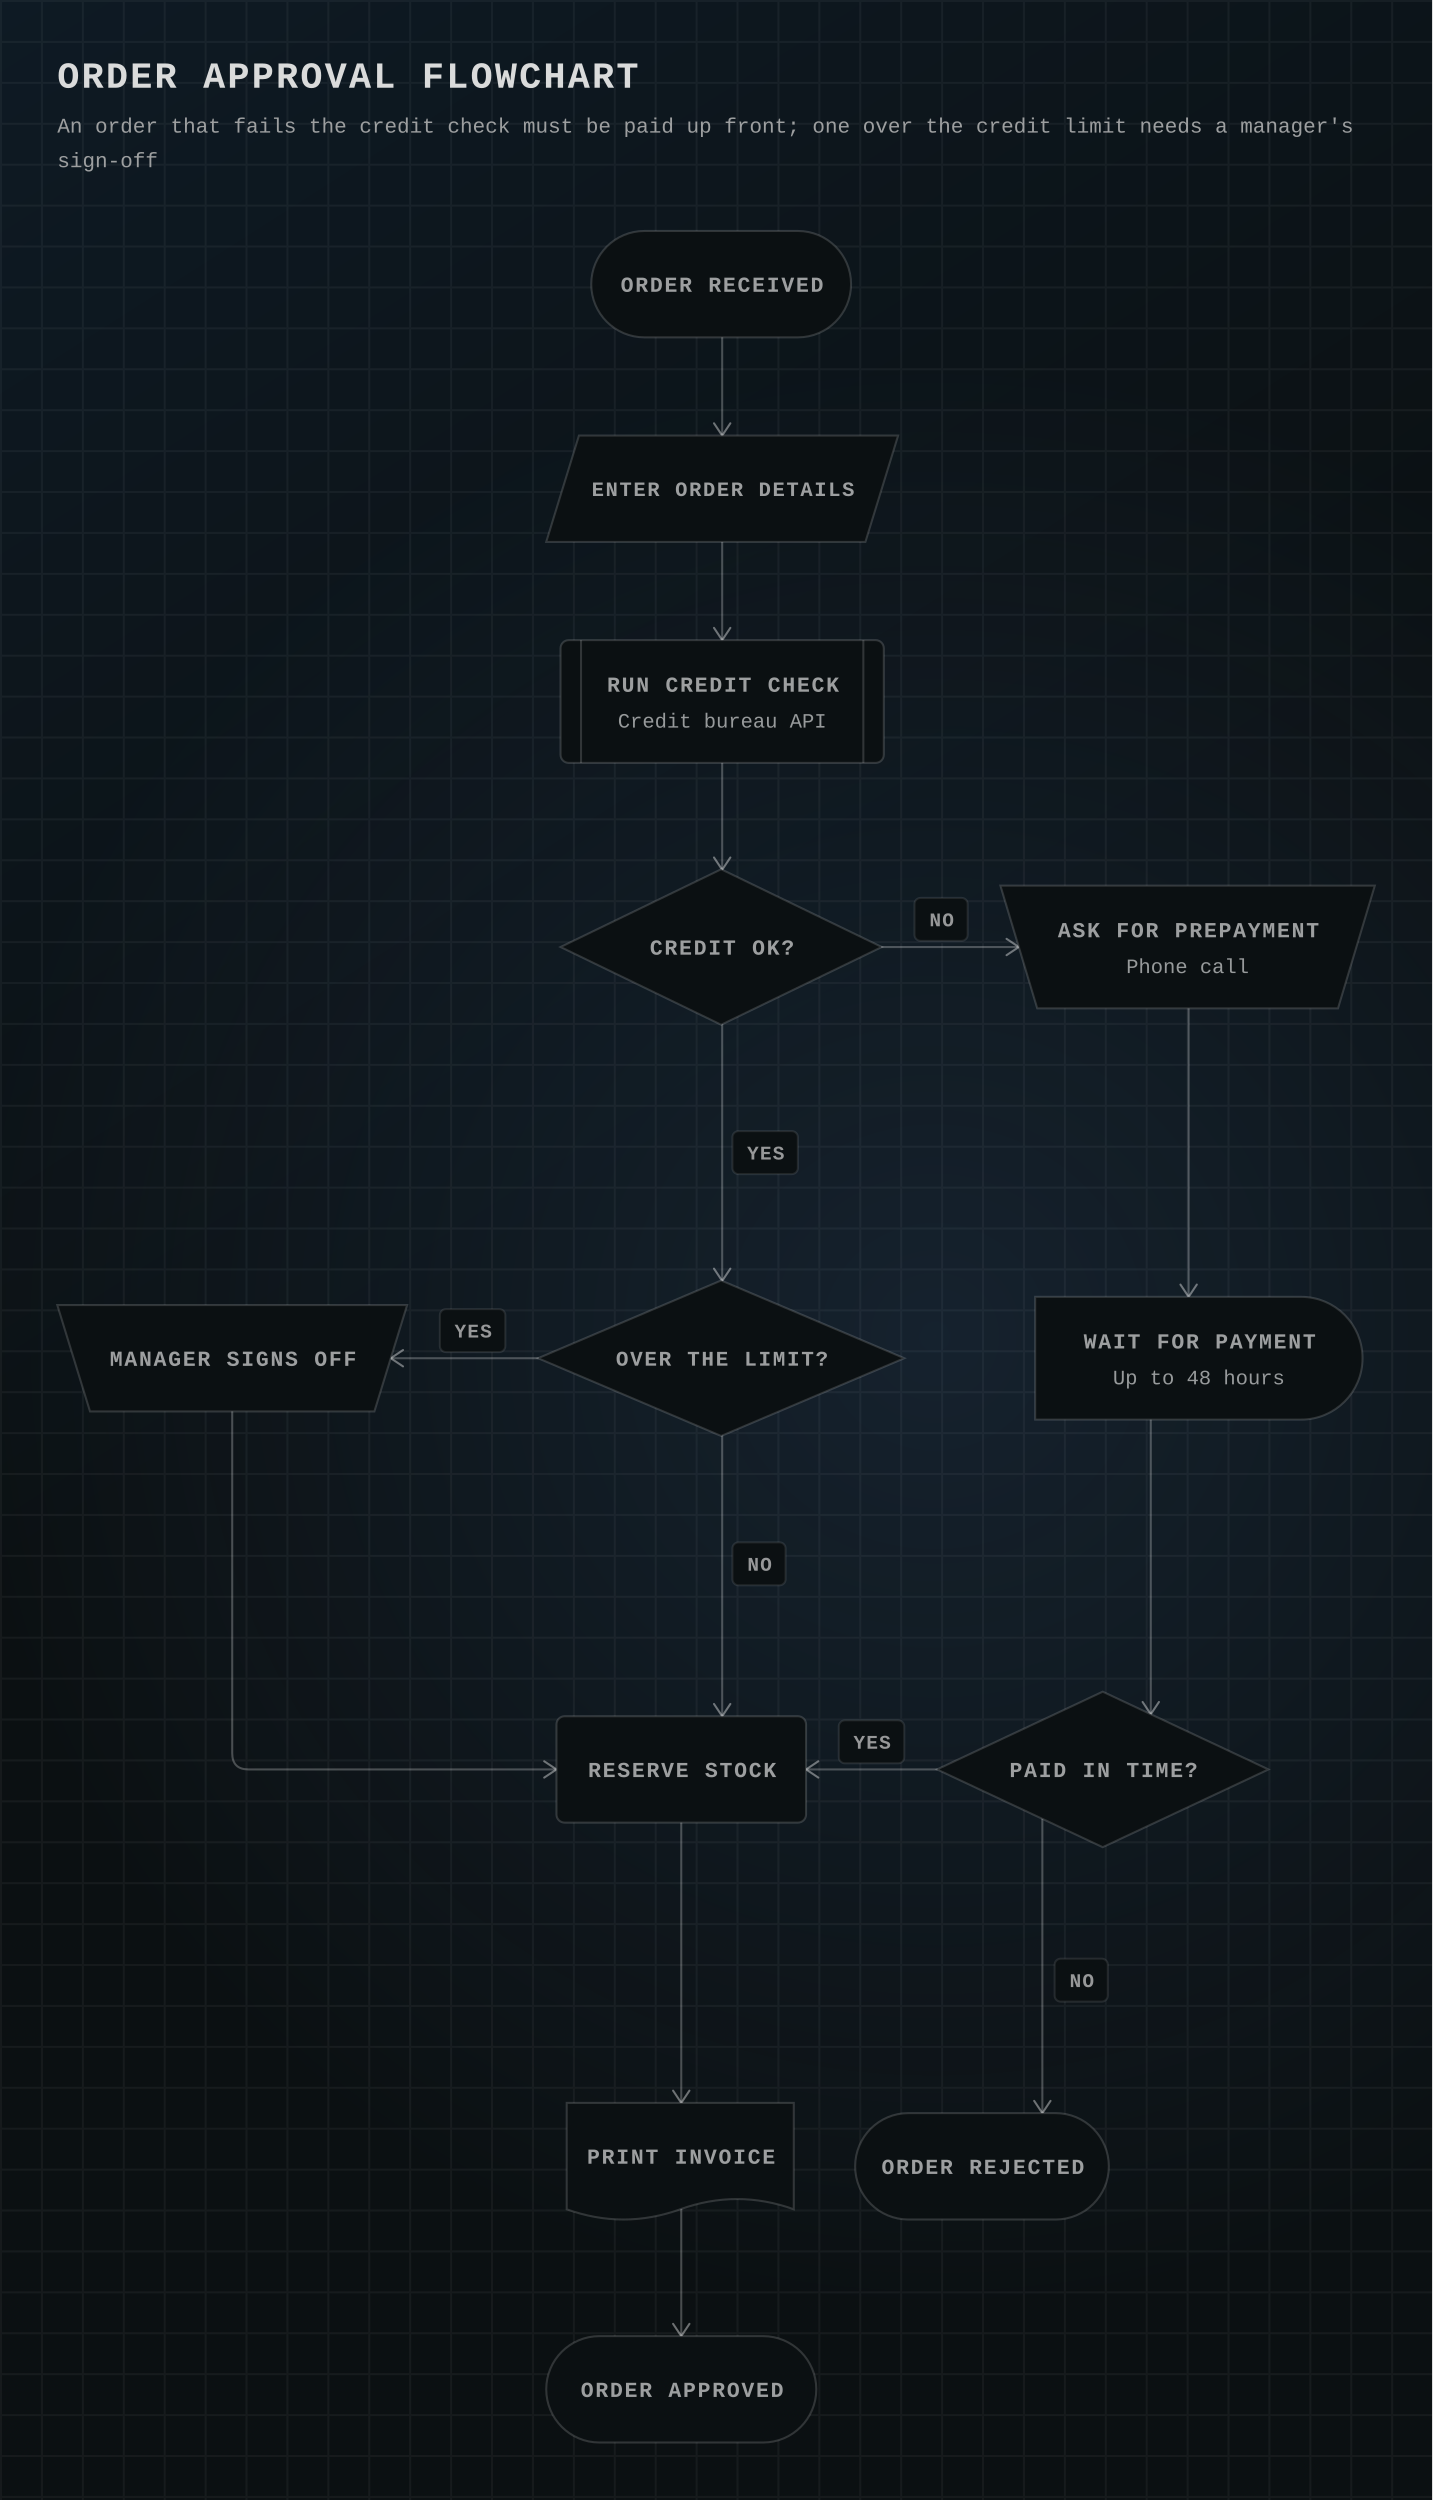
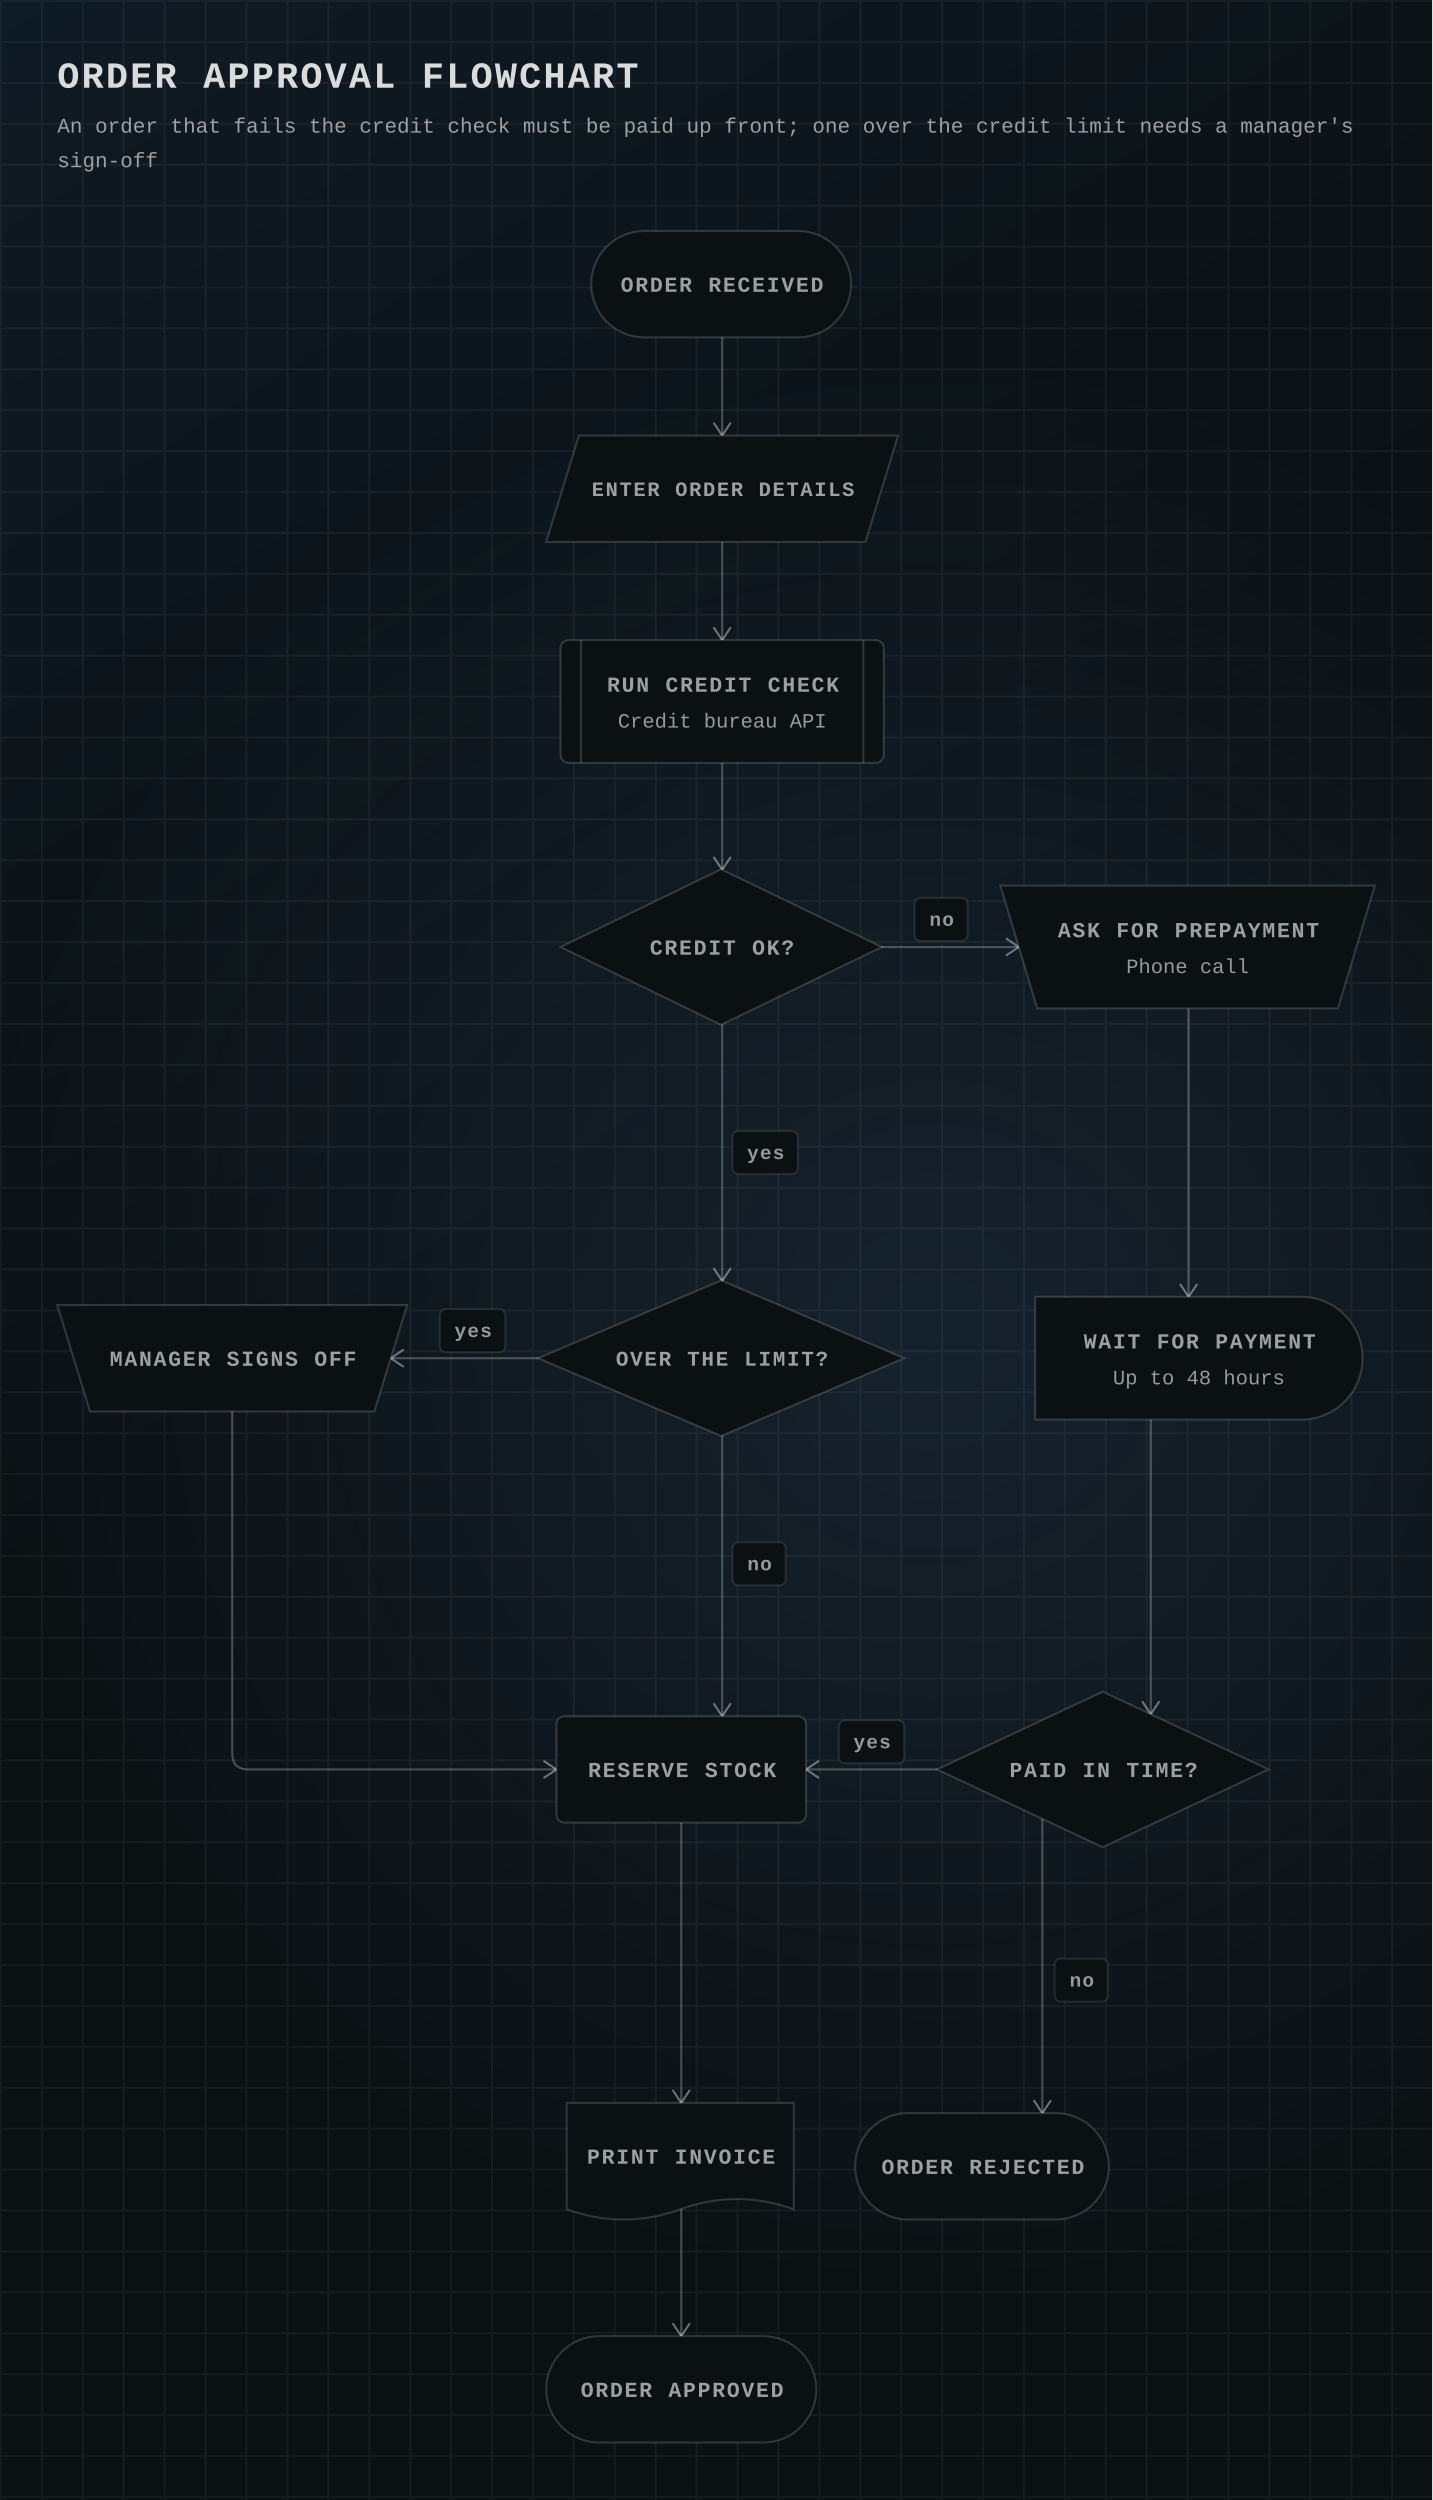
- <svg xmlns="http://www.w3.org/2000/svg" width="700" height="1222" viewBox="0 0 700 1222" role="img" aria-labelledby="flowchart-order-approval-dark-sdw-title flowchart-order-approval-dark-sdw-desc" font-family="'Geist Mono', ui-monospace, SFMono-Regular, Menlo, Consolas, 'Liberation Mono', monospace">
+ <svg xmlns="http://www.w3.org/2000/svg" width="700" height="1222" viewBox="0 0 700 1222" role="img" aria-labelledby="flowchart-order-approval-dark-089c63-sdw-title flowchart-order-approval-dark-089c63-sdw-desc" font-family="'Geist Mono', ui-monospace, SFMono-Regular, Menlo, Consolas, 'Liberation Mono', monospace">
  <defs>
-     <linearGradient id="flowchart-order-approval-dark-bg" x1="0" y1="0" x2="0.34" y2="0.94">
+     <linearGradient id="flowchart-order-approval-dark-089c63-bg" x1="0" y1="0" x2="0.34" y2="0.94">
      <stop offset="0" stop-color="#0e1a24" />
      <stop offset="0.6" stop-color="#0b1012" />
    </linearGradient>
-     <pattern id="flowchart-order-approval-dark-grid" width="20" height="20" patternUnits="userSpaceOnUse">
+     <pattern id="flowchart-order-approval-dark-089c63-grid" width="20" height="20" patternUnits="userSpaceOnUse">
      <path d="M0 0.5H20M0.5 0V20" fill="none" stroke="#ffffff" stroke-opacity="0.045" stroke-width="1" />
    </pattern>
-     <radialGradient id="flowchart-order-approval-dark-wash" gradientUnits="userSpaceOnUse" cx="457" cy="653.4" r="478.42">
+     <radialGradient id="flowchart-order-approval-dark-089c63-wash" gradientUnits="userSpaceOnUse" cx="457" cy="653.4" r="478.42">
      <stop offset="0" stop-color="#60a5fa" stop-opacity="0.12" />
      <stop offset="1" stop-color="#60a5fa" stop-opacity="0" />
    </radialGradient>
  </defs>
-   <rect width="700" height="1222" fill="url(#flowchart-order-approval-dark-bg)" />
-   <rect width="700" height="1222" fill="url(#flowchart-order-approval-dark-grid)" />
-   <rect width="700" height="1222" fill="url(#flowchart-order-approval-dark-wash)" />
+   <rect width="700" height="1222" fill="url(#flowchart-order-approval-dark-089c63-bg)" />
+   <rect width="700" height="1222" fill="url(#flowchart-order-approval-dark-089c63-grid)" />
+   <rect width="700" height="1222" fill="url(#flowchart-order-approval-dark-089c63-wash)" />
  <text font-size="18" font-weight="700" letter-spacing="1.08" fill="#dadbdb">
    <tspan x="28" y="42.89">ORDER APPROVAL FLOWCHART</tspan>
  </text>
  <text font-size="10.25" font-weight="400" fill="#9d9fa0">
    <tspan x="28" y="64.83">An order that fails the credit check must be paid up front; one over the credit limit needs a manager's</tspan>
    <tspan x="28" y="81.73">sign-off</tspan>
  </text>
-   <g id="flowchart-order-approval-dark-e-e1">
+   <g id="flowchart-order-approval-dark-089c63-e-e1">
    <path d="M353 164.9 L353 212.4" fill="none" stroke="#ffffff" stroke-opacity="0.25" stroke-width="1" stroke-linecap="round" stroke-linejoin="round" />
    <path d="M349 206.9 L353 212.9 L357 206.9" fill="none" stroke="#ffffff" stroke-opacity="0.4" stroke-width="1" stroke-linecap="round" stroke-linejoin="round" />
    <path d="M353 164.9 L353 212.4" fill="none" stroke="#60a5fa" stroke-opacity="0.5" stroke-width="1.2" stroke-linecap="round" stroke-linejoin="round" pathLength="1" stroke-dasharray="1 1" stroke-dashoffset="1" opacity="0">
      <animate attributeName="stroke-dashoffset" values="1;1;0;0" keyTimes="0;0.144;0.191;1" calcMode="spline" keySplines="0 0 1 1;0.65 0 0.35 1;0 0 1 1" dur="8.654s" repeatCount="indefinite" />
      <animate attributeName="opacity" values="0;0;1;1;0;0" keyTimes="0;0.144;0.165;0.9;0.921;1" dur="8.654s" repeatCount="indefinite" />
    </path>
    <g opacity="0">
      <path d="M349 206.9 L353 212.9 L357 206.9" fill="none" stroke="#60a5fa" stroke-opacity="0.7" stroke-width="1" stroke-linecap="round" stroke-linejoin="round" />
      <animate attributeName="opacity" values="0;0;1;1;0;0" keyTimes="0;0.191;0.211;0.9;0.921;1" dur="8.654s" repeatCount="indefinite" />
    </g>
  </g>
-   <g id="flowchart-order-approval-dark-e-e2">
+   <g id="flowchart-order-approval-dark-089c63-e-e2">
    <path d="M353 264.9 L353 312.4" fill="none" stroke="#ffffff" stroke-opacity="0.25" stroke-width="1" stroke-linecap="round" stroke-linejoin="round" />
    <path d="M349 306.9 L353 312.9 L357 306.9" fill="none" stroke="#ffffff" stroke-opacity="0.4" stroke-width="1" stroke-linecap="round" stroke-linejoin="round" />
    <path d="M353 264.9 L353 312.4" fill="none" stroke="#60a5fa" stroke-opacity="0.5" stroke-width="1.2" stroke-linecap="round" stroke-linejoin="round" pathLength="1" stroke-dasharray="1 1" stroke-dashoffset="1" opacity="0">
      <animate attributeName="stroke-dashoffset" values="1;1;0;0" keyTimes="0;0.218;0.265;1" calcMode="spline" keySplines="0 0 1 1;0.65 0 0.35 1;0 0 1 1" dur="8.654s" repeatCount="indefinite" />
      <animate attributeName="opacity" values="0;0;1;1;0;0" keyTimes="0;0.218;0.239;0.9;0.921;1" dur="8.654s" repeatCount="indefinite" />
    </path>
    <g opacity="0">
      <path d="M349 306.9 L353 312.9 L357 306.9" fill="none" stroke="#60a5fa" stroke-opacity="0.7" stroke-width="1" stroke-linecap="round" stroke-linejoin="round" />
      <animate attributeName="opacity" values="0;0;1;1;0;0" keyTimes="0;0.265;0.285;0.9;0.921;1" dur="8.654s" repeatCount="indefinite" />
    </g>
  </g>
-   <g id="flowchart-order-approval-dark-e-e3">
+   <g id="flowchart-order-approval-dark-089c63-e-e3">
    <path d="M353 372.9 L353 424.64" fill="none" stroke="#ffffff" stroke-opacity="0.25" stroke-width="1" stroke-linecap="round" stroke-linejoin="round" />
    <path d="M349 419.14 L353 425.14 L357 419.14" fill="none" stroke="#ffffff" stroke-opacity="0.4" stroke-width="1" stroke-linecap="round" stroke-linejoin="round" />
    <path d="M353 372.9 L353 424.64" fill="none" stroke="#60a5fa" stroke-opacity="0.5" stroke-width="1.2" stroke-linecap="round" stroke-linejoin="round" pathLength="1" stroke-dasharray="1 1" stroke-dashoffset="1" opacity="0">
      <animate attributeName="stroke-dashoffset" values="1;1;0;0" keyTimes="0;0.292;0.339;1" calcMode="spline" keySplines="0 0 1 1;0.65 0 0.35 1;0 0 1 1" dur="8.654s" repeatCount="indefinite" />
      <animate attributeName="opacity" values="0;0;1;1;0;0" keyTimes="0;0.292;0.313;0.9;0.921;1" dur="8.654s" repeatCount="indefinite" />
    </path>
    <g opacity="0">
      <path d="M349 419.14 L353 425.14 L357 419.14" fill="none" stroke="#60a5fa" stroke-opacity="0.7" stroke-width="1" stroke-linecap="round" stroke-linejoin="round" />
      <animate attributeName="opacity" values="0;0;1;1;0;0" keyTimes="0;0.339;0.359;0.9;0.921;1" dur="8.654s" repeatCount="indefinite" />
    </g>
  </g>
-   <g id="flowchart-order-approval-dark-e-e4">
+   <g id="flowchart-order-approval-dark-089c63-e-e4">
    <path d="M353 500.66 L353 625.61" fill="none" stroke="#ffffff" stroke-opacity="0.25" stroke-width="1" stroke-linecap="round" stroke-linejoin="round" />
    <path d="M349 620.11 L353 626.11 L357 620.11" fill="none" stroke="#ffffff" stroke-opacity="0.4" stroke-width="1" stroke-linecap="round" stroke-linejoin="round" />
  </g>
-   <g id="flowchart-order-approval-dark-e-e5">
+   <g id="flowchart-order-approval-dark-089c63-e-e5">
    <path d="M431 462.9 L497.5 462.9" fill="none" stroke="#ffffff" stroke-opacity="0.25" stroke-width="1" stroke-linecap="round" stroke-linejoin="round" />
    <path d="M492 466.9 L498 462.9 L492 458.9" fill="none" stroke="#ffffff" stroke-opacity="0.4" stroke-width="1" stroke-linecap="round" stroke-linejoin="round" />
    <path d="M431 462.9 L497.5 462.9" fill="none" stroke="#60a5fa" stroke-opacity="0.5" stroke-width="1.2" stroke-linecap="round" stroke-linejoin="round" pathLength="1" stroke-dasharray="1 1" stroke-dashoffset="1" opacity="0">
      <animate attributeName="stroke-dashoffset" values="1;1;0;0" keyTimes="0;0.366;0.412;1" calcMode="spline" keySplines="0 0 1 1;0.65 0 0.35 1;0 0 1 1" dur="8.654s" repeatCount="indefinite" />
      <animate attributeName="opacity" values="0;0;1;1;0;0" keyTimes="0;0.366;0.387;0.9;0.921;1" dur="8.654s" repeatCount="indefinite" />
    </path>
    <g opacity="0">
      <path d="M492 466.9 L498 462.9 L492 458.9" fill="none" stroke="#60a5fa" stroke-opacity="0.7" stroke-width="1" stroke-linecap="round" stroke-linejoin="round" />
      <animate attributeName="opacity" values="0;0;1;1;0;0" keyTimes="0;0.412;0.433;0.9;0.921;1" dur="8.654s" repeatCount="indefinite" />
    </g>
  </g>
-   <g id="flowchart-order-approval-dark-e-e6">
+   <g id="flowchart-order-approval-dark-089c63-e-e6">
    <path d="M263 663.9 L191.5 663.9" fill="none" stroke="#ffffff" stroke-opacity="0.25" stroke-width="1" stroke-linecap="round" stroke-linejoin="round" />
    <path d="M197 659.9 L191 663.9 L197 667.9" fill="none" stroke="#ffffff" stroke-opacity="0.4" stroke-width="1" stroke-linecap="round" stroke-linejoin="round" />
  </g>
-   <g id="flowchart-order-approval-dark-e-e7">
+   <g id="flowchart-order-approval-dark-089c63-e-e7">
    <path d="M353 701.69 L353 838.4" fill="none" stroke="#ffffff" stroke-opacity="0.25" stroke-width="1" stroke-linecap="round" stroke-linejoin="round" />
    <path d="M349 832.9 L353 838.9 L357 832.9" fill="none" stroke="#ffffff" stroke-opacity="0.4" stroke-width="1" stroke-linecap="round" stroke-linejoin="round" />
  </g>
-   <g id="flowchart-order-approval-dark-e-e8">
+   <g id="flowchart-order-approval-dark-089c63-e-e8">
    <path d="M113.5 689.9 L113.5 856.9 Q113.5 864.9 121.5 864.9 L271.5 864.9" fill="none" stroke="#ffffff" stroke-opacity="0.25" stroke-width="1" stroke-linecap="round" stroke-linejoin="round" />
    <path d="M266 868.9 L272 864.9 L266 860.9" fill="none" stroke="#ffffff" stroke-opacity="0.4" stroke-width="1" stroke-linecap="round" stroke-linejoin="round" />
  </g>
-   <g id="flowchart-order-approval-dark-e-e9">
+   <g id="flowchart-order-approval-dark-089c63-e-e9">
    <path d="M581 492.9 L581 633.4" fill="none" stroke="#ffffff" stroke-opacity="0.25" stroke-width="1" stroke-linecap="round" stroke-linejoin="round" />
    <path d="M577 627.9 L581 633.9 L585 627.9" fill="none" stroke="#ffffff" stroke-opacity="0.4" stroke-width="1" stroke-linecap="round" stroke-linejoin="round" />
    <path d="M581 492.9 L581 633.4" fill="none" stroke="#60a5fa" stroke-opacity="0.5" stroke-width="1.2" stroke-linecap="round" stroke-linejoin="round" pathLength="1" stroke-dasharray="1 1" stroke-dashoffset="1" opacity="0">
      <animate attributeName="stroke-dashoffset" values="1;1;0;0" keyTimes="0;0.44;0.491;1" calcMode="spline" keySplines="0 0 1 1;0.65 0 0.35 1;0 0 1 1" dur="8.654s" repeatCount="indefinite" />
      <animate attributeName="opacity" values="0;0;1;1;0;0" keyTimes="0;0.44;0.461;0.9;0.921;1" dur="8.654s" repeatCount="indefinite" />
    </path>
    <g opacity="0">
      <path d="M577 627.9 L581 633.9 L585 627.9" fill="none" stroke="#60a5fa" stroke-opacity="0.7" stroke-width="1" stroke-linecap="round" stroke-linejoin="round" />
      <animate attributeName="opacity" values="0;0;1;1;0;0" keyTimes="0;0.491;0.512;0.9;0.921;1" dur="8.654s" repeatCount="indefinite" />
    </g>
  </g>
-   <g id="flowchart-order-approval-dark-e-e10">
+   <g id="flowchart-order-approval-dark-089c63-e-e10">
    <path d="M562.5 693.9 L562.5 837.42" fill="none" stroke="#ffffff" stroke-opacity="0.25" stroke-width="1" stroke-linecap="round" stroke-linejoin="round" />
    <path d="M558.5 831.92 L562.5 837.92 L566.5 831.92" fill="none" stroke="#ffffff" stroke-opacity="0.4" stroke-width="1" stroke-linecap="round" stroke-linejoin="round" />
    <path d="M562.5 693.9 L562.5 837.42" fill="none" stroke="#60a5fa" stroke-opacity="0.5" stroke-width="1.2" stroke-linecap="round" stroke-linejoin="round" pathLength="1" stroke-dasharray="1 1" stroke-dashoffset="1" opacity="0">
      <animate attributeName="stroke-dashoffset" values="1;1;0;0" keyTimes="0;0.519;0.571;1" calcMode="spline" keySplines="0 0 1 1;0.65 0 0.35 1;0 0 1 1" dur="8.654s" repeatCount="indefinite" />
      <animate attributeName="opacity" values="0;0;1;1;0;0" keyTimes="0;0.519;0.54;0.9;0.921;1" dur="8.654s" repeatCount="indefinite" />
    </path>
    <g opacity="0">
      <path d="M558.5 831.92 L562.5 837.92 L566.5 831.92" fill="none" stroke="#60a5fa" stroke-opacity="0.7" stroke-width="1" stroke-linecap="round" stroke-linejoin="round" />
      <animate attributeName="opacity" values="0;0;1;1;0;0" keyTimes="0;0.571;0.592;0.9;0.921;1" dur="8.654s" repeatCount="indefinite" />
    </g>
  </g>
-   <g id="flowchart-order-approval-dark-e-e11">
+   <g id="flowchart-order-approval-dark-089c63-e-e11">
    <path d="M458 864.9 L394.5 864.9" fill="none" stroke="#ffffff" stroke-opacity="0.25" stroke-width="1" stroke-linecap="round" stroke-linejoin="round" />
    <path d="M400 860.9 L394 864.9 L400 868.9" fill="none" stroke="#ffffff" stroke-opacity="0.4" stroke-width="1" stroke-linecap="round" stroke-linejoin="round" />
    <path d="M458 864.9 L394.5 864.9" fill="none" stroke="#60a5fa" stroke-opacity="0.5" stroke-width="1.2" stroke-linecap="round" stroke-linejoin="round" pathLength="1" stroke-dasharray="1 1" stroke-dashoffset="1" opacity="0">
      <animate attributeName="stroke-dashoffset" values="1;1;0;0" keyTimes="0;0.599;0.645;1" calcMode="spline" keySplines="0 0 1 1;0.65 0 0.35 1;0 0 1 1" dur="8.654s" repeatCount="indefinite" />
      <animate attributeName="opacity" values="0;0;1;1;0;0" keyTimes="0;0.599;0.619;0.9;0.921;1" dur="8.654s" repeatCount="indefinite" />
    </path>
    <g opacity="0">
      <path d="M400 860.9 L394 864.9 L400 868.9" fill="none" stroke="#60a5fa" stroke-opacity="0.7" stroke-width="1" stroke-linecap="round" stroke-linejoin="round" />
      <animate attributeName="opacity" values="0;0;1;1;0;0" keyTimes="0;0.645;0.666;0.9;0.921;1" dur="8.654s" repeatCount="indefinite" />
    </g>
  </g>
-   <g id="flowchart-order-approval-dark-e-e12">
+   <g id="flowchart-order-approval-dark-089c63-e-e12">
    <path d="M509.5 889.06 L509.5 1032.4" fill="none" stroke="#ffffff" stroke-opacity="0.25" stroke-width="1" stroke-linecap="round" stroke-linejoin="round" />
    <path d="M505.5 1026.9 L509.5 1032.9 L513.5 1026.9" fill="none" stroke="#ffffff" stroke-opacity="0.4" stroke-width="1" stroke-linecap="round" stroke-linejoin="round" />
  </g>
-   <g id="flowchart-order-approval-dark-e-e13">
+   <g id="flowchart-order-approval-dark-089c63-e-e13">
    <path d="M333 890.9 L333 1027.4" fill="none" stroke="#ffffff" stroke-opacity="0.25" stroke-width="1" stroke-linecap="round" stroke-linejoin="round" />
    <path d="M329 1021.9 L333 1027.9 L337 1021.9" fill="none" stroke="#ffffff" stroke-opacity="0.4" stroke-width="1" stroke-linecap="round" stroke-linejoin="round" />
    <path d="M333 890.9 L333 1027.4" fill="none" stroke="#60a5fa" stroke-opacity="0.5" stroke-width="1.2" stroke-linecap="round" stroke-linejoin="round" pathLength="1" stroke-dasharray="1 1" stroke-dashoffset="1" opacity="0">
      <animate attributeName="stroke-dashoffset" values="1;1;0;0" keyTimes="0;0.673;0.722;1" calcMode="spline" keySplines="0 0 1 1;0.65 0 0.35 1;0 0 1 1" dur="8.654s" repeatCount="indefinite" />
      <animate attributeName="opacity" values="0;0;1;1;0;0" keyTimes="0;0.673;0.693;0.9;0.921;1" dur="8.654s" repeatCount="indefinite" />
    </path>
    <g opacity="0">
      <path d="M329 1021.9 L333 1027.9 L337 1021.9" fill="none" stroke="#60a5fa" stroke-opacity="0.7" stroke-width="1" stroke-linecap="round" stroke-linejoin="round" />
      <animate attributeName="opacity" values="0;0;1;1;0;0" keyTimes="0;0.722;0.743;0.9;0.921;1" dur="8.654s" repeatCount="indefinite" />
    </g>
  </g>
-   <g id="flowchart-order-approval-dark-e-e14">
+   <g id="flowchart-order-approval-dark-089c63-e-e14">
    <path d="M333 1079.72 L333 1141.4" fill="none" stroke="#ffffff" stroke-opacity="0.25" stroke-width="1" stroke-linecap="round" stroke-linejoin="round" />
    <path d="M329 1135.9 L333 1141.9 L337 1135.9" fill="none" stroke="#ffffff" stroke-opacity="0.4" stroke-width="1" stroke-linecap="round" stroke-linejoin="round" />
    <path d="M333 1079.72 L333 1141.4" fill="none" stroke="#60a5fa" stroke-opacity="0.5" stroke-width="1.2" stroke-linecap="round" stroke-linejoin="round" pathLength="1" stroke-dasharray="1 1" stroke-dashoffset="1" opacity="0">
      <animate attributeName="stroke-dashoffset" values="1;1;0;0" keyTimes="0;0.75;0.796;1" calcMode="spline" keySplines="0 0 1 1;0.65 0 0.35 1;0 0 1 1" dur="8.654s" repeatCount="indefinite" />
      <animate attributeName="opacity" values="0;0;1;1;0;0" keyTimes="0;0.75;0.771;0.9;0.921;1" dur="8.654s" repeatCount="indefinite" />
    </path>
    <g opacity="0">
      <path d="M329 1135.9 L333 1141.9 L337 1135.9" fill="none" stroke="#60a5fa" stroke-opacity="0.7" stroke-width="1" stroke-linecap="round" stroke-linejoin="round" />
      <animate attributeName="opacity" values="0;0;1;1;0;0" keyTimes="0;0.796;0.817;0.9;0.921;1" dur="8.654s" repeatCount="indefinite" />
    </g>
  </g>
-   <g id="flowchart-order-approval-dark-el-e4">
+   <g id="flowchart-order-approval-dark-089c63-el-e4">
    <rect x="358" y="552.9" width="32" height="21" rx="3" fill="#0b1012" stroke="#ffffff" stroke-opacity="0.1" stroke-width="1" />
    <text font-size="9.5" font-weight="700" letter-spacing="0.57" fill="#979899" text-anchor="middle">
-       <tspan x="374.29" y="566.77">YES</tspan>
-     </text>
-   </g>
-   <g id="flowchart-order-approval-dark-el-e5">
+       <tspan x="374.29" y="566.54">yes</tspan>
+     </text>
+   </g>
+   <g id="flowchart-order-approval-dark-089c63-el-e5">
    <rect x="447" y="438.9" width="26" height="21" rx="3" fill="#0b1012" stroke="#ffffff" stroke-opacity="0.1" stroke-width="1" />
    <text font-size="9.5" font-weight="700" letter-spacing="0.57" fill="#979899" text-anchor="middle">
-       <tspan x="460.29" y="452.77">NO</tspan>
+       <tspan x="460.29" y="452.54">no</tspan>
    </text>
    <g opacity="0">
      <rect x="447" y="438.9" width="26" height="21" rx="3" fill="#0b1012" stroke="#60a5fa" stroke-opacity="0.5" stroke-width="1" />
      <text font-size="9.5" font-weight="700" letter-spacing="0.57" fill="#60a5fa" text-anchor="middle">
-         <tspan x="460.29" y="452.77">NO</tspan>
+         <tspan x="460.29" y="452.54">no</tspan>
      </text>
      <animate attributeName="opacity" values="0;0;1;1;0;0" keyTimes="0;0.366;0.387;0.9;0.921;1" dur="8.654s" repeatCount="indefinite" />
    </g>
  </g>
-   <g id="flowchart-order-approval-dark-el-e6">
+   <g id="flowchart-order-approval-dark-089c63-el-e6">
    <rect x="215" y="639.9" width="32" height="21" rx="3" fill="#0b1012" stroke="#ffffff" stroke-opacity="0.1" stroke-width="1" />
    <text font-size="9.5" font-weight="700" letter-spacing="0.57" fill="#979899" text-anchor="middle">
-       <tspan x="231.29" y="653.77">YES</tspan>
-     </text>
-   </g>
-   <g id="flowchart-order-approval-dark-el-e7">
+       <tspan x="231.29" y="653.54">yes</tspan>
+     </text>
+   </g>
+   <g id="flowchart-order-approval-dark-089c63-el-e7">
    <rect x="358" y="753.9" width="26" height="21" rx="3" fill="#0b1012" stroke="#ffffff" stroke-opacity="0.1" stroke-width="1" />
    <text font-size="9.5" font-weight="700" letter-spacing="0.57" fill="#979899" text-anchor="middle">
-       <tspan x="371.29" y="767.77">NO</tspan>
-     </text>
-   </g>
-   <g id="flowchart-order-approval-dark-el-e11">
+       <tspan x="371.29" y="767.54">no</tspan>
+     </text>
+   </g>
+   <g id="flowchart-order-approval-dark-089c63-el-e11">
    <rect x="410" y="840.9" width="32" height="21" rx="3" fill="#0b1012" stroke="#ffffff" stroke-opacity="0.1" stroke-width="1" />
    <text font-size="9.5" font-weight="700" letter-spacing="0.57" fill="#979899" text-anchor="middle">
-       <tspan x="426.29" y="854.77">YES</tspan>
+       <tspan x="426.29" y="854.54">yes</tspan>
    </text>
    <g opacity="0">
      <rect x="410" y="840.9" width="32" height="21" rx="3" fill="#0b1012" stroke="#60a5fa" stroke-opacity="0.5" stroke-width="1" />
      <text font-size="9.5" font-weight="700" letter-spacing="0.57" fill="#60a5fa" text-anchor="middle">
-         <tspan x="426.29" y="854.77">YES</tspan>
+         <tspan x="426.29" y="854.54">yes</tspan>
      </text>
      <animate attributeName="opacity" values="0;0;1;1;0;0" keyTimes="0;0.599;0.619;0.9;0.921;1" dur="8.654s" repeatCount="indefinite" />
    </g>
  </g>
-   <g id="flowchart-order-approval-dark-el-e12">
+   <g id="flowchart-order-approval-dark-089c63-el-e12">
    <rect x="515.5" y="957.4" width="26" height="21" rx="3" fill="#0b1012" stroke="#ffffff" stroke-opacity="0.1" stroke-width="1" />
    <text font-size="9.5" font-weight="700" letter-spacing="0.57" fill="#979899" text-anchor="middle">
-       <tspan x="528.79" y="971.27">NO</tspan>
-     </text>
-   </g>
-   <g id="flowchart-order-approval-dark-n-received">
+       <tspan x="528.79" y="971.04">no</tspan>
+     </text>
+   </g>
+   <g id="flowchart-order-approval-dark-089c63-n-received">
    <g fill="#0b1012" stroke="#ffffff" stroke-opacity="0.16" stroke-width="1">
      <rect x="289" y="112.9" width="127" height="52" rx="26" />
    </g>
    <g opacity="0">
      <g fill="#60a5fa" fill-opacity="0.15" stroke="#60a5fa" stroke-opacity="0.65" stroke-width="1">
        <rect x="289" y="112.9" width="127" height="52" rx="26" />
      </g>
      <animate attributeName="opacity" values="0;0;1;1;0;0" keyTimes="0;0.081;0.102;0.919;0.94;1" dur="8.654s" repeatCount="indefinite" />
    </g>
    <text font-size="10.5" font-weight="700" letter-spacing="0.84" fill="#9d9fa0" text-anchor="middle">
      <tspan x="352.93" y="142.63">ORDER RECEIVED</tspan>
    </text>
  </g>
-   <g id="flowchart-order-approval-dark-n-details">
+   <g id="flowchart-order-approval-dark-089c63-n-details">
    <g fill="#0b1012" stroke="#ffffff" stroke-opacity="0.16" stroke-width="1">
      <path d="M283 212.9 H439 L423 264.9 H267 Z" />
    </g>
    <g opacity="0">
      <g fill="#60a5fa" fill-opacity="0.15" stroke="#60a5fa" stroke-opacity="0.65" stroke-width="1">
        <path d="M283 212.9 H439 L423 264.9 H267 Z" />
      </g>
      <animate attributeName="opacity" values="0;0;1;1;0;0" keyTimes="0;0.081;0.102;0.919;0.94;1" dur="8.654s" repeatCount="indefinite" />
    </g>
    <text font-size="10" font-weight="700" letter-spacing="0.8" fill="#9d9fa0" text-anchor="middle">
      <tspan x="353.41" y="242.45">ENTER ORDER DETAILS</tspan>
    </text>
  </g>
-   <g id="flowchart-order-approval-dark-n-credit">
+   <g id="flowchart-order-approval-dark-089c63-n-credit">
    <g fill="#0b1012" stroke="#ffffff" stroke-opacity="0.16" stroke-width="1">
      <rect x="274" y="312.9" width="158" height="60" rx="4" />
      <path d="M284 312.9 V372.9 M422 312.9 V372.9" fill="none" />
    </g>
    <g opacity="0">
      <g fill="#60a5fa" fill-opacity="0.15" stroke="#60a5fa" stroke-opacity="0.65" stroke-width="1">
        <rect x="274" y="312.9" width="158" height="60" rx="4" />
        <path d="M284 312.9 V372.9 M422 312.9 V372.9" fill="none" />
      </g>
      <animate attributeName="opacity" values="0;0;1;1;0;0" keyTimes="0;0.081;0.102;0.919;0.94;1" dur="8.654s" repeatCount="indefinite" />
    </g>
    <text font-size="10.5" font-weight="700" letter-spacing="0.84" fill="#9d9fa0" text-anchor="middle">
      <tspan x="353.42" y="338.13">RUN CREDIT CHECK</tspan>
    </text>
    <text font-size="10" font-weight="400" fill="#979a9b" text-anchor="middle">
      <tspan x="353" y="355.65">Credit bureau API</tspan>
    </text>
  </g>
-   <g id="flowchart-order-approval-dark-n-credit-ok">
+   <g id="flowchart-order-approval-dark-089c63-n-credit-ok">
    <g fill="#0b1012" stroke="#ffffff" stroke-opacity="0.16" stroke-width="1">
      <path d="M352.5 424.9 L431 462.9 L352.5 500.9 L274 462.9 Z" />
    </g>
    <g opacity="0">
      <g fill="#60a5fa" fill-opacity="0.15" stroke="#60a5fa" stroke-opacity="0.65" stroke-width="1">
        <path d="M352.5 424.9 L431 462.9 L352.5 500.9 L274 462.9 Z" />
      </g>
      <animate attributeName="opacity" values="0;0;1;1;0;0" keyTimes="0;0.081;0.102;0.919;0.94;1" dur="8.654s" repeatCount="indefinite" />
    </g>
    <text font-size="10.5" font-weight="700" letter-spacing="0.84" fill="#9d9fa0" text-anchor="middle">
      <tspan x="352.92" y="466.63">CREDIT OK?</tspan>
    </text>
  </g>
-   <g id="flowchart-order-approval-dark-n-call">
+   <g id="flowchart-order-approval-dark-089c63-n-call">
    <g fill="#0b1012" stroke="#ffffff" stroke-opacity="0.16" stroke-width="1">
      <path d="M489 432.9 H672 L654 492.9 H507 Z" />
    </g>
    <g opacity="0">
      <g fill="#60a5fa" fill-opacity="0.15" stroke="#60a5fa" stroke-opacity="0.65" stroke-width="1">
        <path d="M489 432.9 H672 L654 492.9 H507 Z" />
      </g>
      <animate attributeName="opacity" values="0;0;1;1;0;0" keyTimes="0;0.081;0.102;0.919;0.94;1" dur="8.654s" repeatCount="indefinite" />
    </g>
    <text font-size="10.5" font-weight="700" letter-spacing="0.84" fill="#9d9fa0" text-anchor="middle">
      <tspan x="580.92" y="458.13">ASK FOR PREPAYMENT</tspan>
    </text>
    <text font-size="10" font-weight="400" fill="#979a9b" text-anchor="middle">
      <tspan x="580.49" y="475.65">Phone call</tspan>
    </text>
  </g>
-   <g id="flowchart-order-approval-dark-n-sign-off">
+   <g id="flowchart-order-approval-dark-089c63-n-sign-off">
    <g fill="#0b1012" stroke="#ffffff" stroke-opacity="0.16" stroke-width="1">
      <path d="M28 637.9 H199 L183 689.9 H44 Z" />
    </g>
    <g opacity="0">
      <g fill="#60a5fa" fill-opacity="0.15" stroke="#60a5fa" stroke-opacity="0.65" stroke-width="1">
        <path d="M28 637.9 H199 L183 689.9 H44 Z" />
      </g>
      <animate attributeName="opacity" values="0;0;1;1;0;0" keyTimes="0;0.081;0.102;0.919;0.94;1" dur="8.654s" repeatCount="indefinite" />
    </g>
    <text font-size="10.5" font-weight="700" letter-spacing="0.84" fill="#9d9fa0" text-anchor="middle">
      <tspan x="113.92" y="667.63">MANAGER SIGNS OFF</tspan>
    </text>
  </g>
-   <g id="flowchart-order-approval-dark-n-limit">
+   <g id="flowchart-order-approval-dark-089c63-n-limit">
    <g fill="#0b1012" stroke="#ffffff" stroke-opacity="0.16" stroke-width="1">
      <path d="M352.5 625.9 L442 663.9 L352.5 701.9 L263 663.9 Z" />
    </g>
    <g opacity="0">
      <g fill="#60a5fa" fill-opacity="0.15" stroke="#60a5fa" stroke-opacity="0.65" stroke-width="1">
        <path d="M352.5 625.9 L442 663.9 L352.5 701.9 L263 663.9 Z" />
      </g>
      <animate attributeName="opacity" values="0;0;1;1;0;0" keyTimes="0;0.081;0.102;0.919;0.94;1" dur="8.654s" repeatCount="indefinite" />
    </g>
    <text font-size="10.25" font-weight="700" letter-spacing="0.82" fill="#9d9fa0" text-anchor="middle">
      <tspan x="352.91" y="667.54">OVER THE LIMIT?</tspan>
    </text>
  </g>
-   <g id="flowchart-order-approval-dark-n-wait">
+   <g id="flowchart-order-approval-dark-089c63-n-wait">
    <g fill="#0b1012" stroke="#ffffff" stroke-opacity="0.16" stroke-width="1">
      <path d="M506 633.9 H636 A30 30 0 0 1 636 693.9 H506 Z" />
    </g>
    <g opacity="0">
      <g fill="#60a5fa" fill-opacity="0.15" stroke="#60a5fa" stroke-opacity="0.65" stroke-width="1">
        <path d="M506 633.9 H636 A30 30 0 0 1 636 693.9 H506 Z" />
      </g>
      <animate attributeName="opacity" values="0;0;1;1;0;0" keyTimes="0;0.081;0.102;0.919;0.94;1" dur="8.654s" repeatCount="indefinite" />
    </g>
    <text font-size="10.5" font-weight="700" letter-spacing="0.84" fill="#9d9fa0" text-anchor="middle">
      <tspan x="586.42" y="659.13">WAIT FOR PAYMENT</tspan>
    </text>
    <text font-size="10" font-weight="400" fill="#979a9b" text-anchor="middle">
      <tspan x="586" y="676.65">Up to 48 hours</tspan>
    </text>
  </g>
-   <g id="flowchart-order-approval-dark-n-reserve">
+   <g id="flowchart-order-approval-dark-089c63-n-reserve">
    <g fill="#0b1012" stroke="#ffffff" stroke-opacity="0.16" stroke-width="1">
      <rect x="272" y="838.9" width="122" height="52" rx="4" />
    </g>
    <g opacity="0">
      <g fill="#60a5fa" fill-opacity="0.15" stroke="#60a5fa" stroke-opacity="0.65" stroke-width="1">
        <rect x="272" y="838.9" width="122" height="52" rx="4" />
      </g>
      <animate attributeName="opacity" values="0;0;1;1;0;0" keyTimes="0;0.081;0.102;0.919;0.94;1" dur="8.654s" repeatCount="indefinite" />
    </g>
    <text font-size="10.5" font-weight="700" letter-spacing="0.84" fill="#9d9fa0" text-anchor="middle">
      <tspan x="333.43" y="868.63">RESERVE STOCK</tspan>
    </text>
  </g>
-   <g id="flowchart-order-approval-dark-n-paid">
+   <g id="flowchart-order-approval-dark-089c63-n-paid">
    <g fill="#0b1012" stroke="#ffffff" stroke-opacity="0.16" stroke-width="1">
      <path d="M539 826.9 L620 864.9 L539 902.9 L458 864.9 Z" />
    </g>
    <g opacity="0">
      <g fill="#60a5fa" fill-opacity="0.15" stroke="#60a5fa" stroke-opacity="0.65" stroke-width="1">
        <path d="M539 826.9 L620 864.9 L539 902.9 L458 864.9 Z" />
      </g>
      <animate attributeName="opacity" values="0;0;1;1;0;0" keyTimes="0;0.081;0.102;0.919;0.94;1" dur="8.654s" repeatCount="indefinite" />
    </g>
    <text font-size="10.5" font-weight="700" letter-spacing="0.84" fill="#9d9fa0" text-anchor="middle">
      <tspan x="539.42" y="868.63">PAID IN TIME?</tspan>
    </text>
  </g>
-   <g id="flowchart-order-approval-dark-n-invoice">
+   <g id="flowchart-order-approval-dark-089c63-n-invoice">
    <g fill="#0b1012" stroke="#ffffff" stroke-opacity="0.16" stroke-width="1">
      <path d="M277 1027.9 H388 V1079.9 Q360.25 1069.9 332.5 1079.9 T277 1079.9 Z" />
    </g>
    <g opacity="0">
      <g fill="#60a5fa" fill-opacity="0.15" stroke="#60a5fa" stroke-opacity="0.65" stroke-width="1">
        <path d="M277 1027.9 H388 V1079.9 Q360.25 1069.9 332.5 1079.9 T277 1079.9 Z" />
      </g>
      <animate attributeName="opacity" values="0;0;1;1;0;0" keyTimes="0;0.081;0.102;0.919;0.94;1" dur="8.654s" repeatCount="indefinite" />
    </g>
    <text font-size="10.5" font-weight="700" letter-spacing="0.84" fill="#9d9fa0" text-anchor="middle">
      <tspan x="332.92" y="1057.63">PRINT INVOICE</tspan>
    </text>
  </g>
-   <g id="flowchart-order-approval-dark-n-rejected">
+   <g id="flowchart-order-approval-dark-089c63-n-rejected">
    <g fill="#0b1012" stroke="#ffffff" stroke-opacity="0.16" stroke-width="1">
      <rect x="418" y="1032.9" width="124" height="52" rx="26" />
    </g>
    <g opacity="0">
      <g fill="#60a5fa" fill-opacity="0.15" stroke="#60a5fa" stroke-opacity="0.65" stroke-width="1">
        <rect x="418" y="1032.9" width="124" height="52" rx="26" />
      </g>
      <animate attributeName="opacity" values="0;0;1;1;0;0" keyTimes="0;0.081;0.102;0.919;0.94;1" dur="8.654s" repeatCount="indefinite" />
    </g>
    <text font-size="10.5" font-weight="700" letter-spacing="0.84" fill="#9d9fa0" text-anchor="middle">
      <tspan x="480.43" y="1062.63">ORDER REJECTED</tspan>
    </text>
  </g>
-   <g id="flowchart-order-approval-dark-n-approved">
+   <g id="flowchart-order-approval-dark-089c63-n-approved">
    <g fill="#0b1012" stroke="#ffffff" stroke-opacity="0.16" stroke-width="1">
      <rect x="267" y="1141.9" width="132" height="52" rx="26" />
    </g>
    <g opacity="0">
      <g fill="#60a5fa" fill-opacity="0.15" stroke="#60a5fa" stroke-opacity="0.65" stroke-width="1">
        <rect x="267" y="1141.9" width="132" height="52" rx="26" />
      </g>
      <animate attributeName="opacity" values="0;0;1;1;0;0" keyTimes="0;0.081;0.102;0.919;0.94;1" dur="8.654s" repeatCount="indefinite" />
    </g>
    <text font-size="10.5" font-weight="700" letter-spacing="0.84" fill="#9d9fa0" text-anchor="middle">
      <tspan x="333.42" y="1171.63">ORDER APPROVED</tspan>
    </text>
  </g>
-   <g id="flowchart-order-approval-dark-story">
+   <g id="flowchart-order-approval-dark-089c63-story">
    <path d="M353 164.9 L353 212.4" fill="none" stroke="#60a5fa" stroke-opacity="0.6" stroke-width="2.4" pathLength="1" stroke-dasharray="0.5 2" stroke-dashoffset="0.5" opacity="0">
      <animate attributeName="stroke-dashoffset" values="0.5;0.5;-0.5;-1;-1" keyTimes="0;0.144;0.191;0.214;1" calcMode="spline" keySplines="0 0 1 1;0.65 0 0.35 1;0 0 1 1;0 0 1 1" dur="8.654s" repeatCount="indefinite" />
      <animate attributeName="opacity" values="0;0;1;1;0;0" keyTimes="0;0.144;0.146;0.214;0.215;1" dur="8.654s" repeatCount="indefinite" />
    </path>
    <circle r="2.5" fill="#60a5fa" opacity="0">
      <animateMotion path="M353 164.9 L353 212.4" dur="8.654s" repeatCount="indefinite" calcMode="spline" keyPoints="0;0;1;1" keyTimes="0;0.144;0.191;1" keySplines="0 0 1 1;0.65 0 0.35 1;0 0 1 1" />
      <animate attributeName="opacity" values="0;0;1;1;0;0" keyTimes="0;0.127;0.144;0.218;0.236;1" dur="8.654s" repeatCount="indefinite" />
    </circle>
    <path d="M353 264.9 L353 312.4" fill="none" stroke="#60a5fa" stroke-opacity="0.6" stroke-width="2.4" pathLength="1" stroke-dasharray="0.5 2" stroke-dashoffset="0.5" opacity="0">
      <animate attributeName="stroke-dashoffset" values="0.5;0.5;-0.5;-1;-1" keyTimes="0;0.218;0.265;0.288;1" calcMode="spline" keySplines="0 0 1 1;0.65 0 0.35 1;0 0 1 1;0 0 1 1" dur="8.654s" repeatCount="indefinite" />
      <animate attributeName="opacity" values="0;0;1;1;0;0" keyTimes="0;0.218;0.22;0.288;0.289;1" dur="8.654s" repeatCount="indefinite" />
    </path>
    <circle r="2.5" fill="#60a5fa" opacity="0">
      <animateMotion path="M353 264.9 L353 312.4" dur="8.654s" repeatCount="indefinite" calcMode="spline" keyPoints="0;0;1;1" keyTimes="0;0.218;0.265;1" keySplines="0 0 1 1;0.65 0 0.35 1;0 0 1 1" />
      <animate attributeName="opacity" values="0;0;1;1;0;0" keyTimes="0;0.201;0.218;0.292;0.31;1" dur="8.654s" repeatCount="indefinite" />
    </circle>
    <path d="M353 372.9 L353 424.64" fill="none" stroke="#60a5fa" stroke-opacity="0.6" stroke-width="2.4" pathLength="1" stroke-dasharray="0.5 2" stroke-dashoffset="0.5" opacity="0">
      <animate attributeName="stroke-dashoffset" values="0.5;0.5;-0.5;-1;-1" keyTimes="0;0.292;0.339;0.362;1" calcMode="spline" keySplines="0 0 1 1;0.65 0 0.35 1;0 0 1 1;0 0 1 1" dur="8.654s" repeatCount="indefinite" />
      <animate attributeName="opacity" values="0;0;1;1;0;0" keyTimes="0;0.292;0.293;0.362;0.363;1" dur="8.654s" repeatCount="indefinite" />
    </path>
    <circle r="2.5" fill="#60a5fa" opacity="0">
      <animateMotion path="M353 372.9 L353 424.64" dur="8.654s" repeatCount="indefinite" calcMode="spline" keyPoints="0;0;1;1" keyTimes="0;0.292;0.339;1" keySplines="0 0 1 1;0.65 0 0.35 1;0 0 1 1" />
      <animate attributeName="opacity" values="0;0;1;1;0;0" keyTimes="0;0.275;0.292;0.366;0.384;1" dur="8.654s" repeatCount="indefinite" />
    </circle>
    <circle r="2" fill="#60a5fa" opacity="0">
      <animateMotion path="M353 500.66 L353 625.61" dur="8.654s" repeatCount="indefinite" calcMode="spline" keyPoints="0;0;1;1" keyTimes="0;0.438;0.484;1" keySplines="0 0 1 1;0.65 0 0.35 1;0 0 1 1" />
      <animate attributeName="opacity" values="0;0;1;1;0;0" keyTimes="0;0.42;0.438;0.484;0.501;1" dur="8.654s" repeatCount="indefinite" />
    </circle>
    <path d="M431 462.9 L497.5 462.9" fill="none" stroke="#60a5fa" stroke-opacity="0.6" stroke-width="2.4" pathLength="1" stroke-dasharray="0.39 2" stroke-dashoffset="0.39" opacity="0">
      <animate attributeName="stroke-dashoffset" values="0.39;0.39;-0.61;-1;-1" keyTimes="0;0.366;0.412;0.431;1" calcMode="spline" keySplines="0 0 1 1;0.65 0 0.35 1;0 0 1 1;0 0 1 1" dur="8.654s" repeatCount="indefinite" />
      <animate attributeName="opacity" values="0;0;1;1;0;0" keyTimes="0;0.366;0.367;0.431;0.432;1" dur="8.654s" repeatCount="indefinite" />
    </path>
    <circle r="2.5" fill="#60a5fa" opacity="0">
      <animateMotion path="M431 462.9 L497.5 462.9" dur="8.654s" repeatCount="indefinite" calcMode="spline" keyPoints="0;0;1;1" keyTimes="0;0.366;0.412;1" keySplines="0 0 1 1;0.65 0 0.35 1;0 0 1 1" />
      <animate attributeName="opacity" values="0;0;1;1;0;0" keyTimes="0;0.349;0.366;0.44;0.458;1" dur="8.654s" repeatCount="indefinite" />
    </circle>
    <circle r="2" fill="#60a5fa" opacity="0">
      <animateMotion path="M353 701.69 L353 838.4" dur="8.654s" repeatCount="indefinite" calcMode="spline" keyPoints="0;0;1;1" keyTimes="0;0.633;0.683;1" keySplines="0 0 1 1;0.65 0 0.35 1;0 0 1 1" />
      <animate attributeName="opacity" values="0;0;1;1;0;0" keyTimes="0;0.616;0.633;0.683;0.7;1" dur="8.654s" repeatCount="indefinite" />
    </circle>
    <path d="M581 492.9 L581 633.4" fill="none" stroke="#60a5fa" stroke-opacity="0.6" stroke-width="2.4" pathLength="1" stroke-dasharray="0.19 2" stroke-dashoffset="0.19" opacity="0">
      <animate attributeName="stroke-dashoffset" values="0.19;0.19;-0.81;-1;-1" keyTimes="0;0.44;0.491;0.501;1" calcMode="spline" keySplines="0 0 1 1;0.65 0 0.35 1;0 0 1 1;0 0 1 1" dur="8.654s" repeatCount="indefinite" />
      <animate attributeName="opacity" values="0;0;1;1;0;0" keyTimes="0;0.44;0.441;0.501;0.502;1" dur="8.654s" repeatCount="indefinite" />
    </path>
    <circle r="2.5" fill="#60a5fa" opacity="0">
      <animateMotion path="M581 492.9 L581 633.4" dur="8.654s" repeatCount="indefinite" calcMode="spline" keyPoints="0;0;1;1" keyTimes="0;0.44;0.491;1" keySplines="0 0 1 1;0.65 0 0.35 1;0 0 1 1" />
      <animate attributeName="opacity" values="0;0;1;1;0;0" keyTimes="0;0.423;0.44;0.519;0.536;1" dur="8.654s" repeatCount="indefinite" />
    </circle>
    <path d="M562.5 693.9 L562.5 837.42" fill="none" stroke="#60a5fa" stroke-opacity="0.6" stroke-width="2.4" pathLength="1" stroke-dasharray="0.18 2" stroke-dashoffset="0.18" opacity="0">
      <animate attributeName="stroke-dashoffset" values="0.18;0.18;-0.82;-1;-1" keyTimes="0;0.519;0.571;0.58;1" calcMode="spline" keySplines="0 0 1 1;0.65 0 0.35 1;0 0 1 1;0 0 1 1" dur="8.654s" repeatCount="indefinite" />
      <animate attributeName="opacity" values="0;0;1;1;0;0" keyTimes="0;0.519;0.52;0.58;0.582;1" dur="8.654s" repeatCount="indefinite" />
    </path>
    <circle r="2.5" fill="#60a5fa" opacity="0">
      <animateMotion path="M562.5 693.9 L562.5 837.42" dur="8.654s" repeatCount="indefinite" calcMode="spline" keyPoints="0;0;1;1" keyTimes="0;0.519;0.571;1" keySplines="0 0 1 1;0.65 0 0.35 1;0 0 1 1" />
      <animate attributeName="opacity" values="0;0;1;1;0;0" keyTimes="0;0.502;0.519;0.599;0.616;1" dur="8.654s" repeatCount="indefinite" />
    </circle>
    <path d="M458 864.9 L394.5 864.9" fill="none" stroke="#60a5fa" stroke-opacity="0.6" stroke-width="2.4" pathLength="1" stroke-dasharray="0.41 2" stroke-dashoffset="0.41" opacity="0">
      <animate attributeName="stroke-dashoffset" values="0.41;0.41;-0.59;-1;-1" keyTimes="0;0.599;0.645;0.664;1" calcMode="spline" keySplines="0 0 1 1;0.65 0 0.35 1;0 0 1 1;0 0 1 1" dur="8.654s" repeatCount="indefinite" />
      <animate attributeName="opacity" values="0;0;1;1;0;0" keyTimes="0;0.599;0.6;0.664;0.665;1" dur="8.654s" repeatCount="indefinite" />
    </path>
    <circle r="2.5" fill="#60a5fa" opacity="0">
      <animateMotion path="M458 864.9 L394.5 864.9" dur="8.654s" repeatCount="indefinite" calcMode="spline" keyPoints="0;0;1;1" keyTimes="0;0.599;0.645;1" keySplines="0 0 1 1;0.65 0 0.35 1;0 0 1 1" />
      <animate attributeName="opacity" values="0;0;1;1;0;0" keyTimes="0;0.581;0.599;0.673;0.69;1" dur="8.654s" repeatCount="indefinite" />
    </circle>
    <path d="M333 890.9 L333 1027.4" fill="none" stroke="#60a5fa" stroke-opacity="0.6" stroke-width="2.4" pathLength="1" stroke-dasharray="0.19 2" stroke-dashoffset="0.19" opacity="0">
      <animate attributeName="stroke-dashoffset" values="0.19;0.19;-0.81;-1;-1" keyTimes="0;0.673;0.722;0.732;1" calcMode="spline" keySplines="0 0 1 1;0.65 0 0.35 1;0 0 1 1;0 0 1 1" dur="8.654s" repeatCount="indefinite" />
      <animate attributeName="opacity" values="0;0;1;1;0;0" keyTimes="0;0.673;0.674;0.732;0.733;1" dur="8.654s" repeatCount="indefinite" />
    </path>
    <circle r="2.5" fill="#60a5fa" opacity="0">
      <animateMotion path="M333 890.9 L333 1027.4" dur="8.654s" repeatCount="indefinite" calcMode="spline" keyPoints="0;0;1;1" keyTimes="0;0.673;0.722;1" keySplines="0 0 1 1;0.65 0 0.35 1;0 0 1 1" />
      <animate attributeName="opacity" values="0;0;1;1;0;0" keyTimes="0;0.655;0.673;0.75;0.767;1" dur="8.654s" repeatCount="indefinite" />
    </circle>
    <path d="M333 1079.72 L333 1141.4" fill="none" stroke="#60a5fa" stroke-opacity="0.6" stroke-width="2.4" pathLength="1" stroke-dasharray="0.42 2" stroke-dashoffset="0.42" opacity="0">
      <animate attributeName="stroke-dashoffset" values="0.42;0.42;-0.58;-1;-1" keyTimes="0;0.75;0.796;0.816;1" calcMode="spline" keySplines="0 0 1 1;0.65 0 0.35 1;0 0 1 1;0 0 1 1" dur="8.654s" repeatCount="indefinite" />
      <animate attributeName="opacity" values="0;0;1;1;0;0" keyTimes="0;0.75;0.751;0.816;0.817;1" dur="8.654s" repeatCount="indefinite" />
    </path>
    <circle r="2.5" fill="#60a5fa" opacity="0">
      <animateMotion path="M333 1079.72 L333 1141.4" dur="8.654s" repeatCount="indefinite" calcMode="spline" keyPoints="0;0;1;1" keyTimes="0;0.75;0.796;1" keySplines="0 0 1 1;0.65 0 0.35 1;0 0 1 1" />
      <animate attributeName="opacity" values="0;0;1;1;0;0" keyTimes="0;0.733;0.75;0.796;0.813;1" dur="8.654s" repeatCount="indefinite" />
    </circle>
  </g>
</svg>
